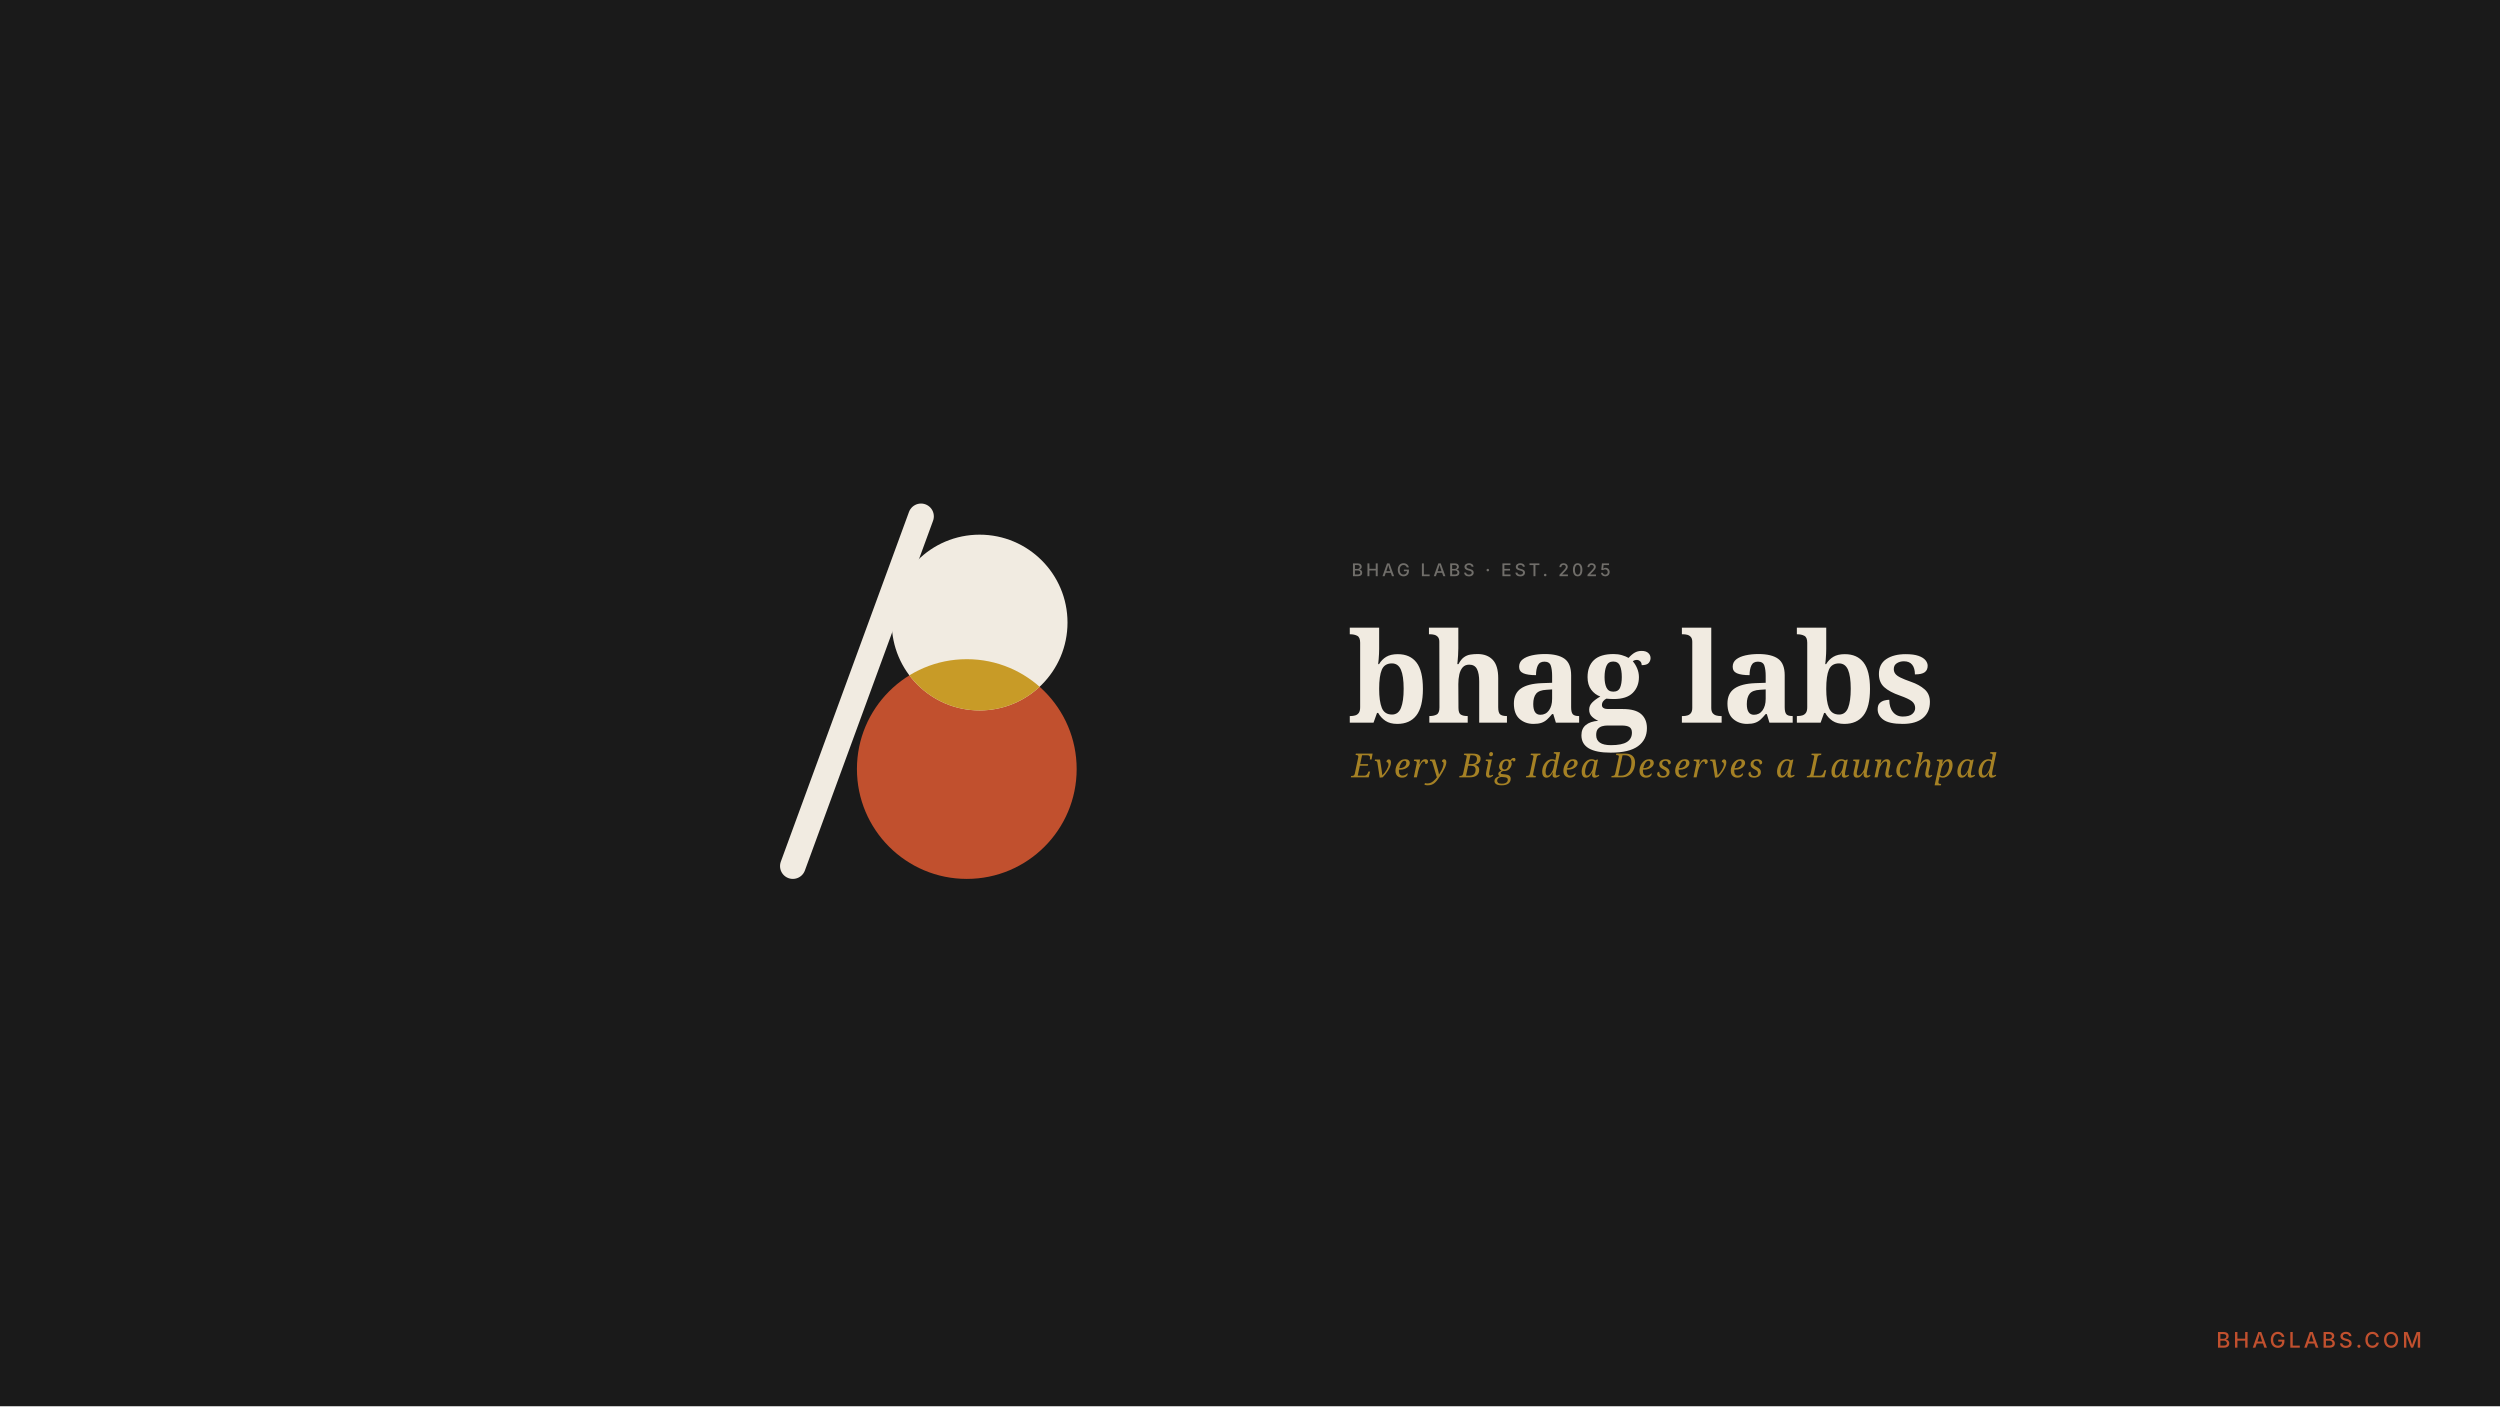
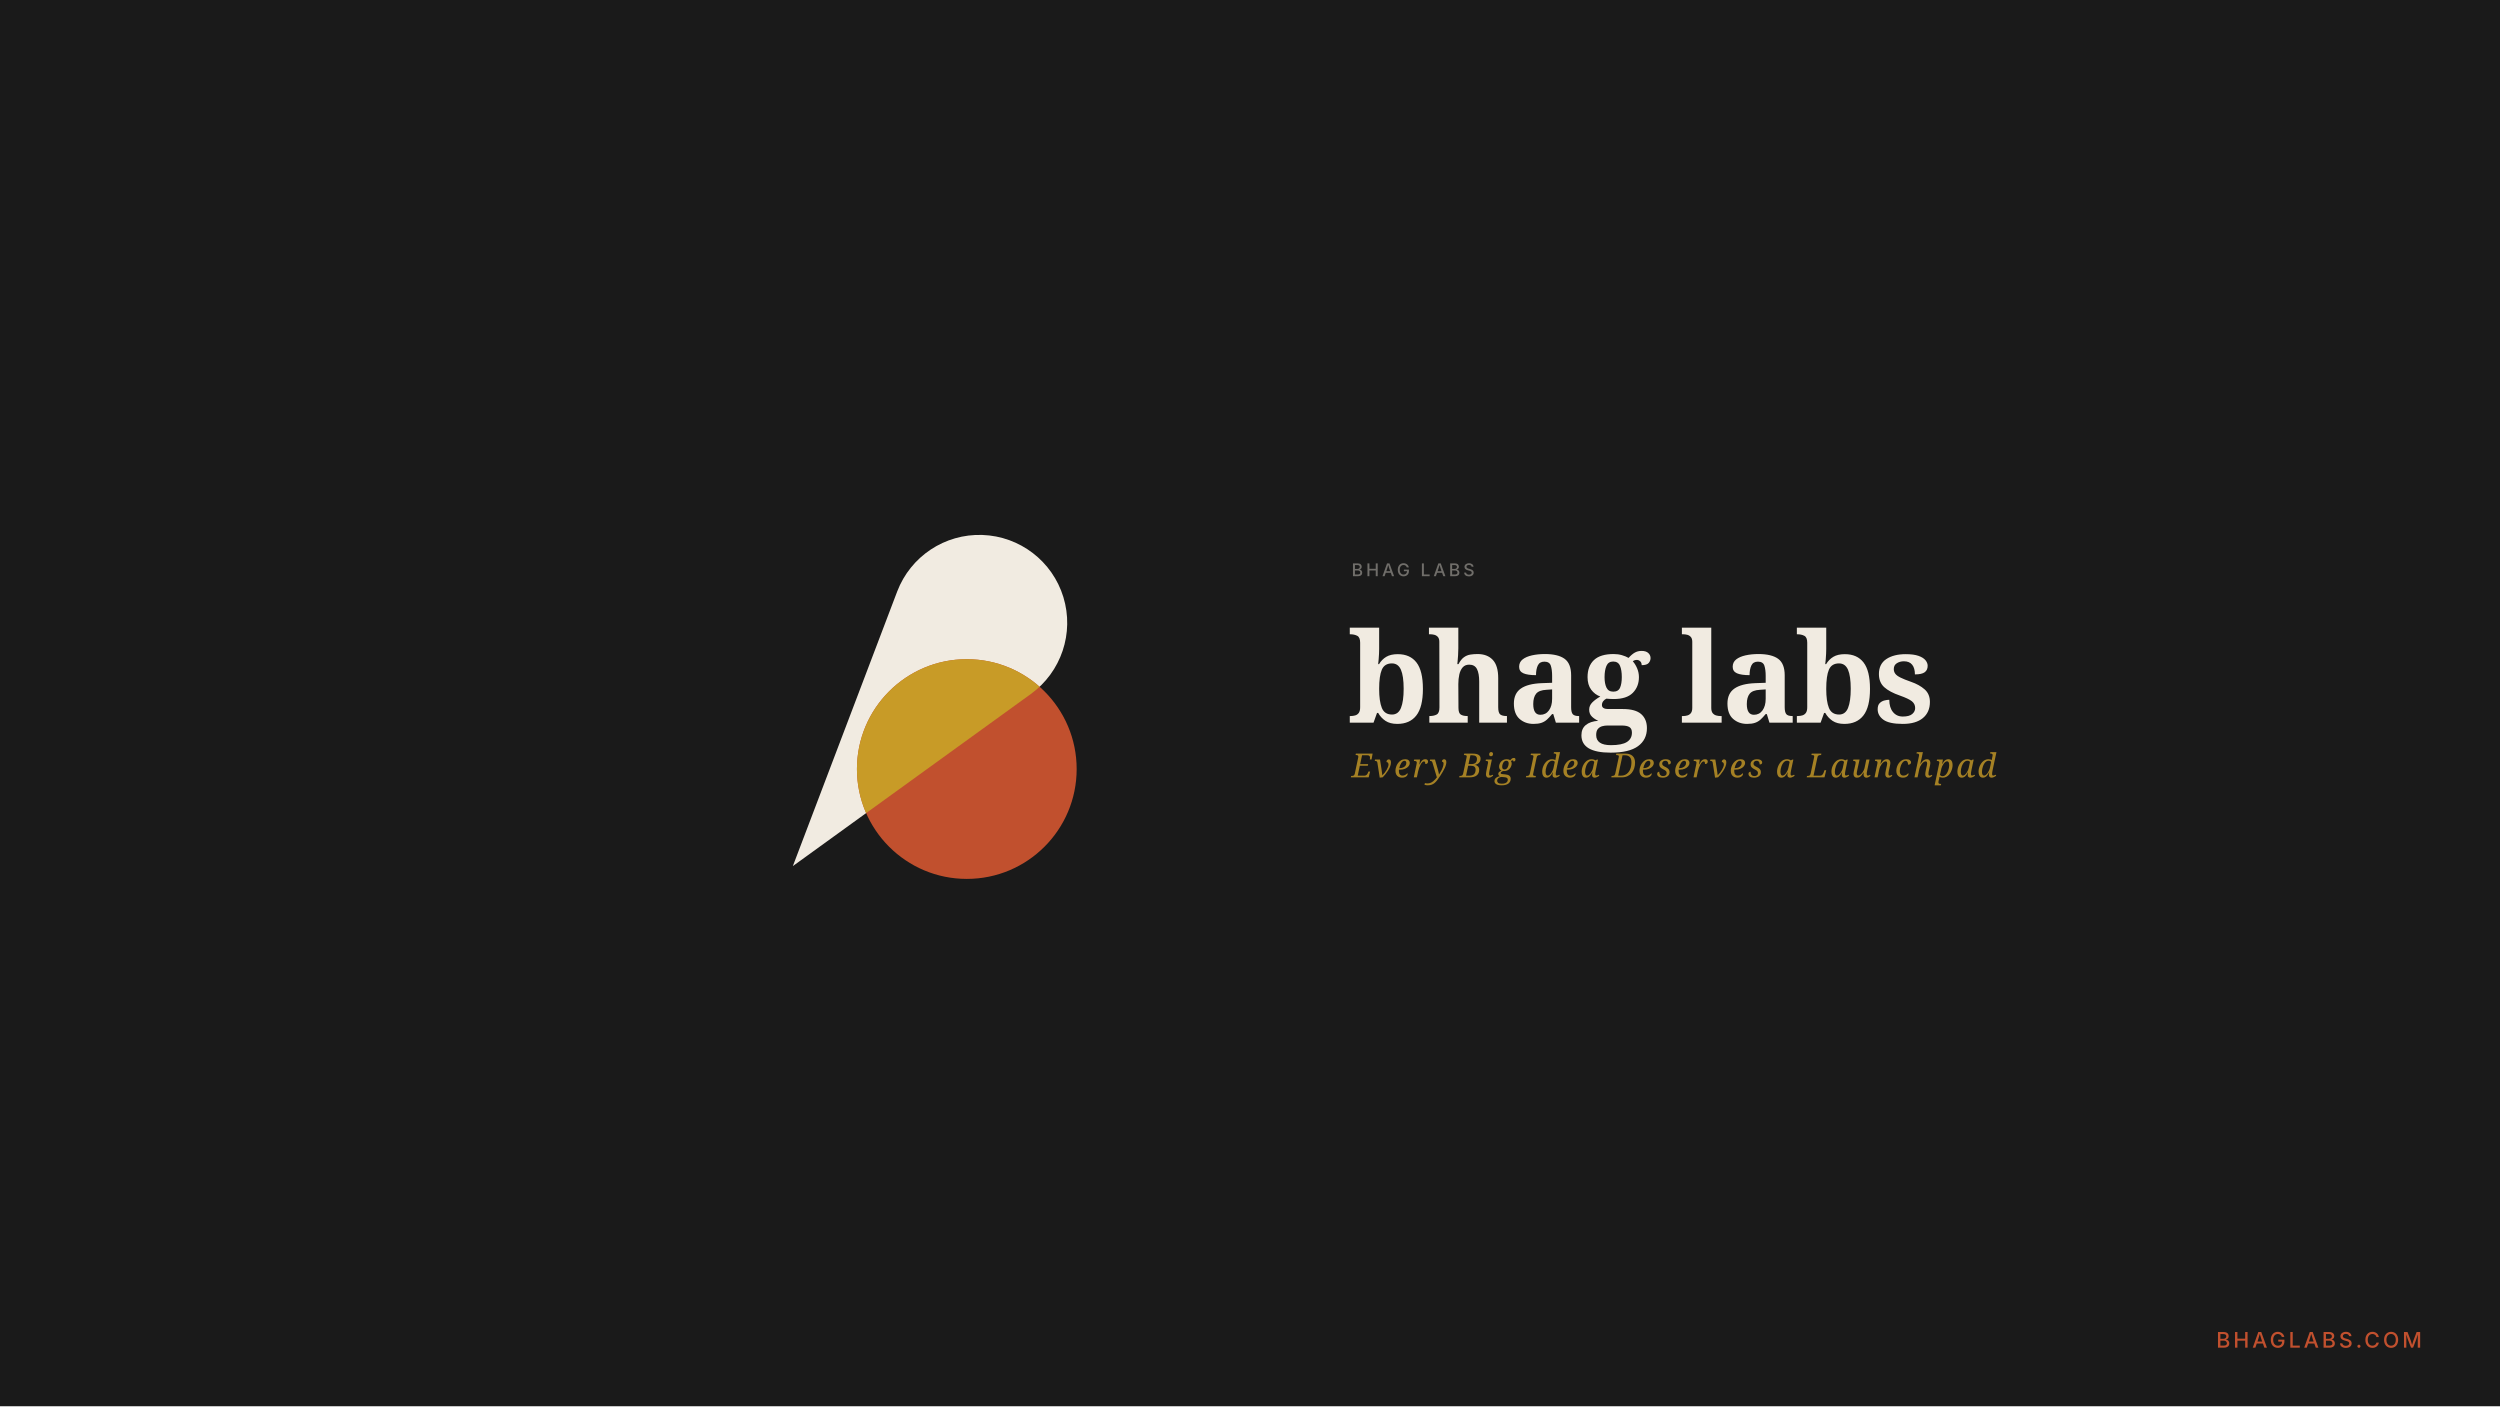
<svg xmlns="http://www.w3.org/2000/svg" viewBox="0 0 2560 1440" role="img" aria-label="BHAG Labs">
  <rect width="2560" height="1440" fill="#1a1a1a" />
  <g transform="translate(720, 480) scale(1.875)">
    <defs>
      <clipPath id="yt-clip">
-         <circle cx="151" cy="84" r="48" />
+         <path d="M 49 217 L 106 67 A 48 48 0 1 1 179 123 Z" />
      </clipPath>
    </defs>
-     <line x1="49" y1="217" x2="119" y2="26" stroke="#f1ebe1" stroke-width="14" stroke-linecap="round" />
+     <path d="M 49 217 L 106 67 A 48 48 0 1 1 179 123 Z" fill="#f1ebe1" />
    <circle cx="144" cy="164" r="60" fill="#c1502e" />
-     <circle cx="151" cy="84" r="48" fill="#f1ebe1" />
    <circle cx="144" cy="164" r="60" fill="#c89b27" clip-path="url(#yt-clip)" />
  </g>
  <g transform="translate(1380, 740)">
    <text font-family="'Playfair Display', Georgia, serif" font-weight="700" font-size="128" letter-spacing="-2" fill="#f1ebe1">bhag labs</text>
    <text x="4" y="56" font-family="'Cormorant Garamond', Garamond, serif" font-weight="400" font-style="italic" font-size="34" letter-spacing="2" fill="#c89b27" opacity="0.8">Every Big Idea Deserves a Launchpad</text>
  </g>
-   <text x="1384" y="590" text-anchor="start" font-family="Inter, ui-sans-serif, system-ui, sans-serif" font-weight="500" font-size="18" letter-spacing="3" fill="#f1ebe1" opacity="0.4">BHAG LABS  ·  EST. 2025</text>
+   <text x="1384" y="590" text-anchor="start" font-family="Inter, ui-sans-serif, system-ui, sans-serif" font-weight="500" font-size="18" letter-spacing="3" fill="#f1ebe1" opacity="0.4">BHAG LABS</text>
  <text x="2480" y="1380" text-anchor="end" font-family="Inter, ui-sans-serif, system-ui, sans-serif" font-weight="500" font-size="22" letter-spacing="3" fill="#c1502e">BHAGLABS.COM</text>
</svg>
